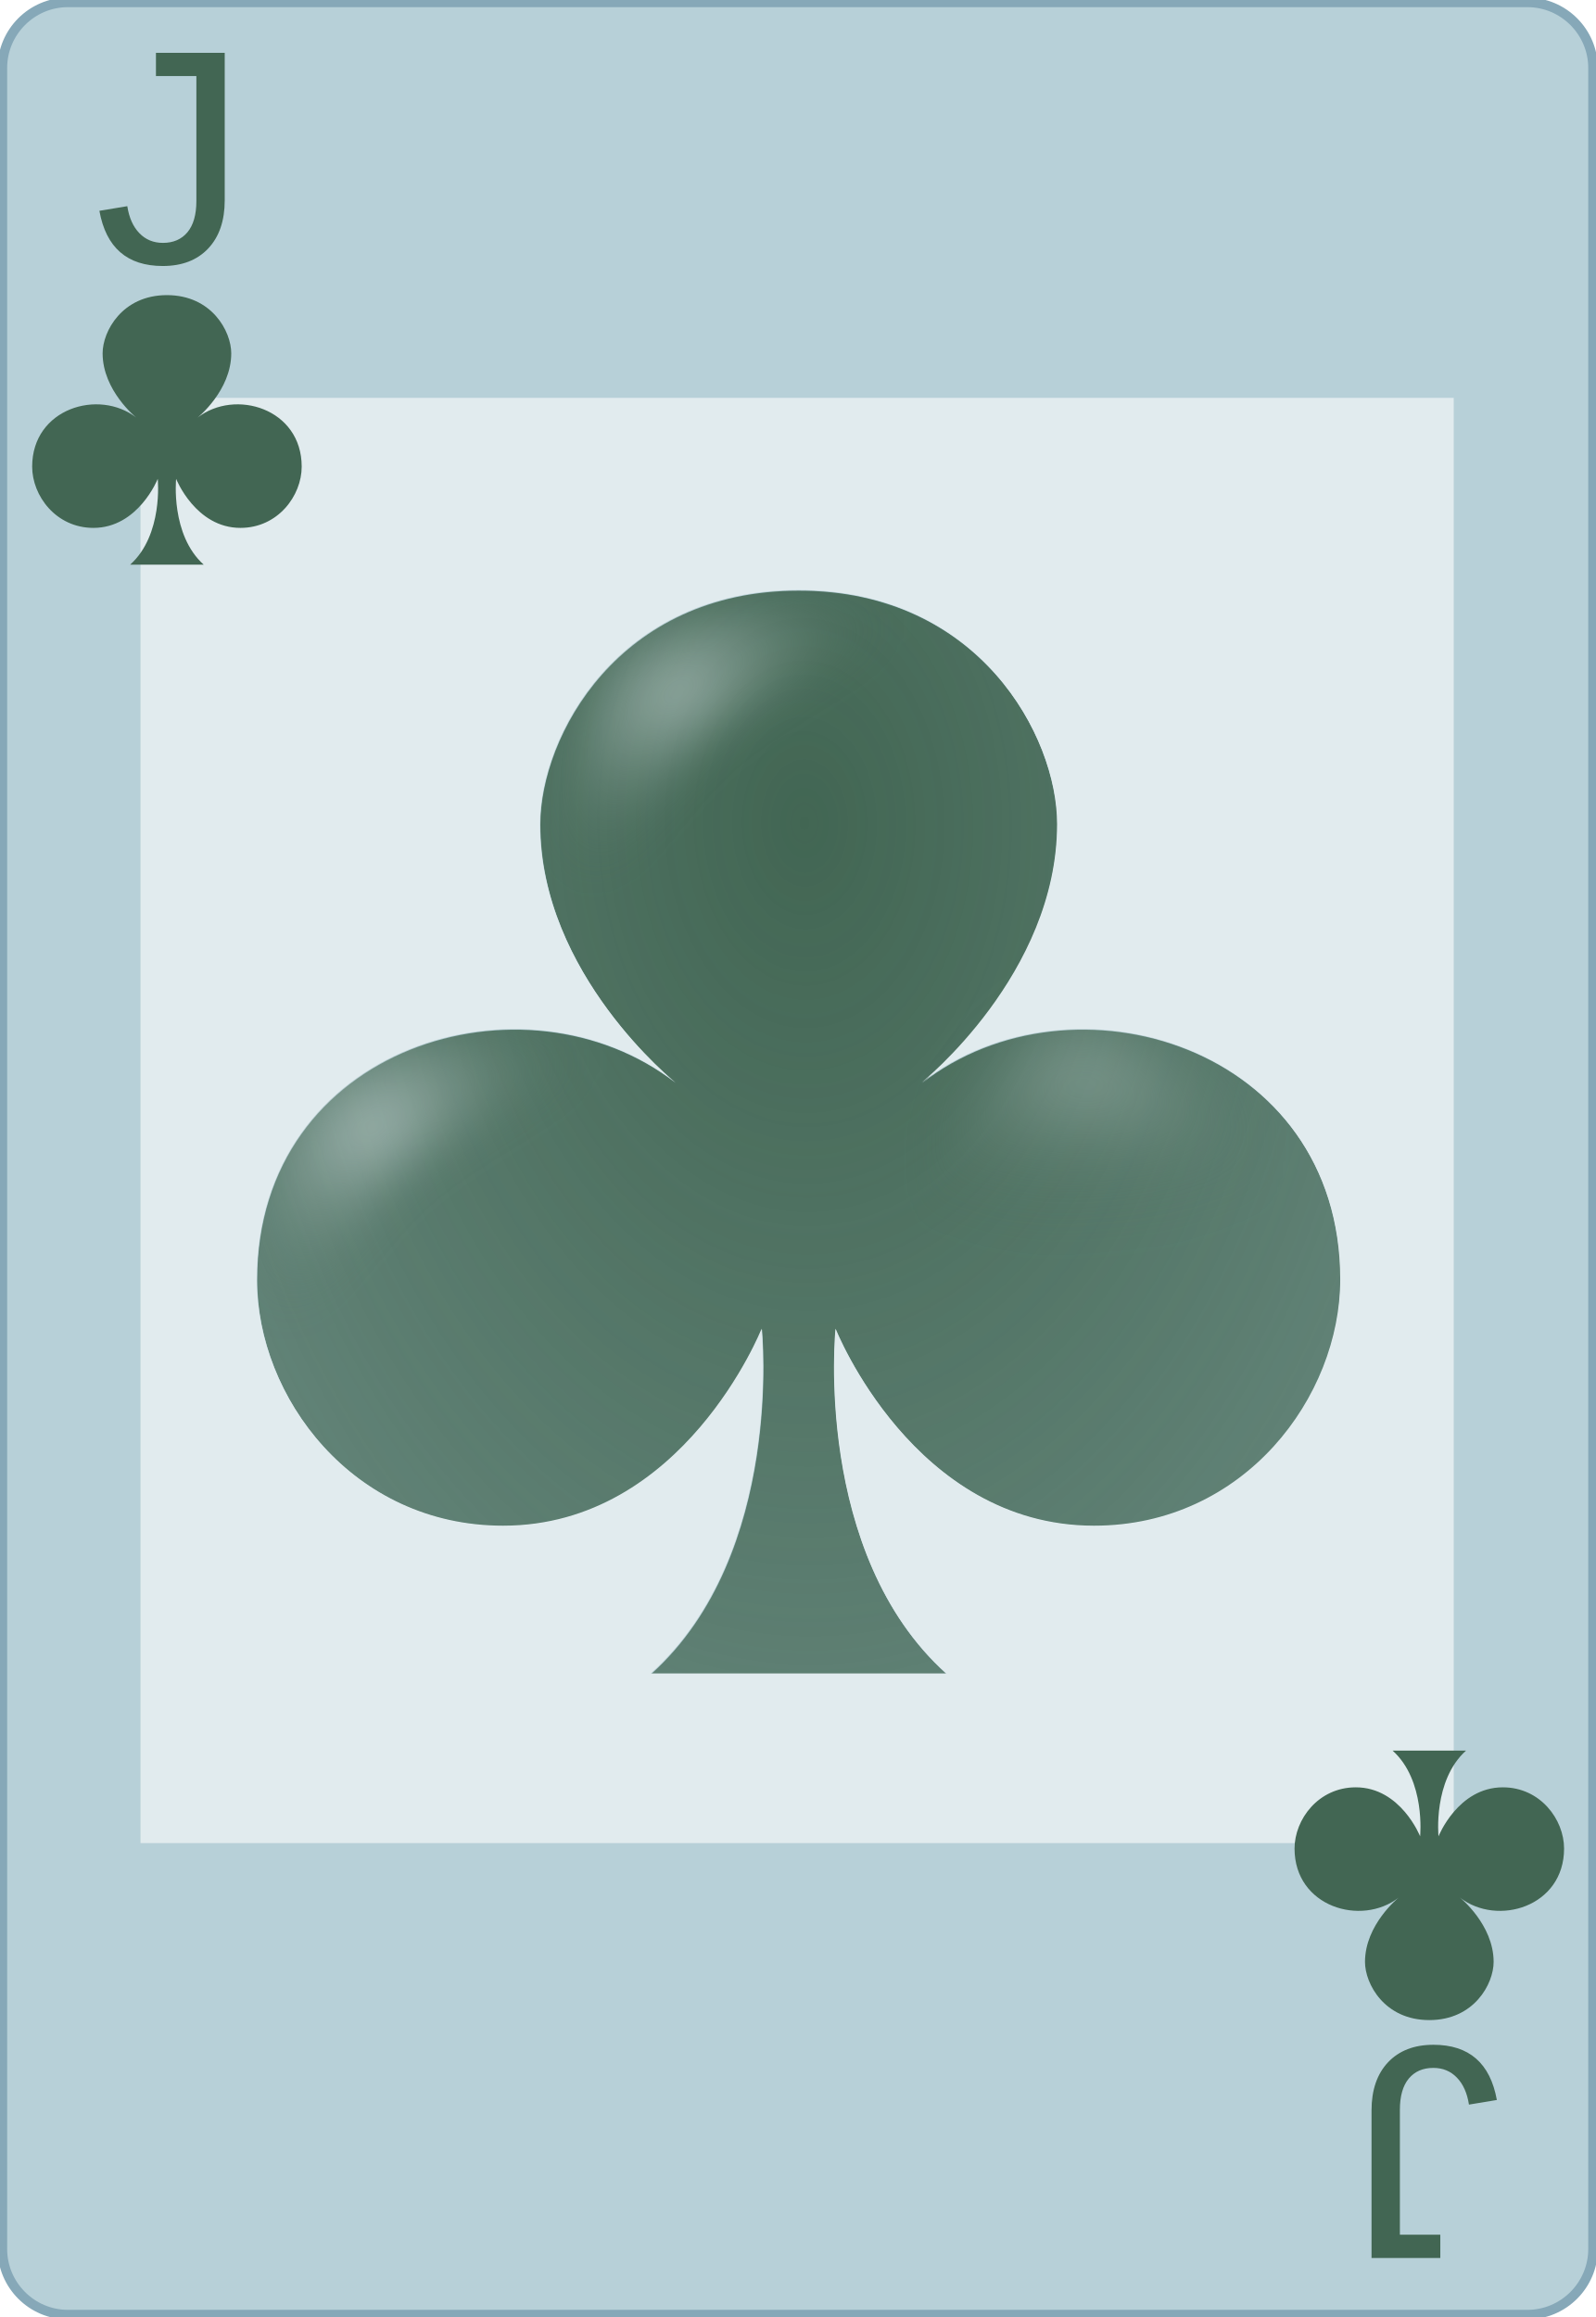
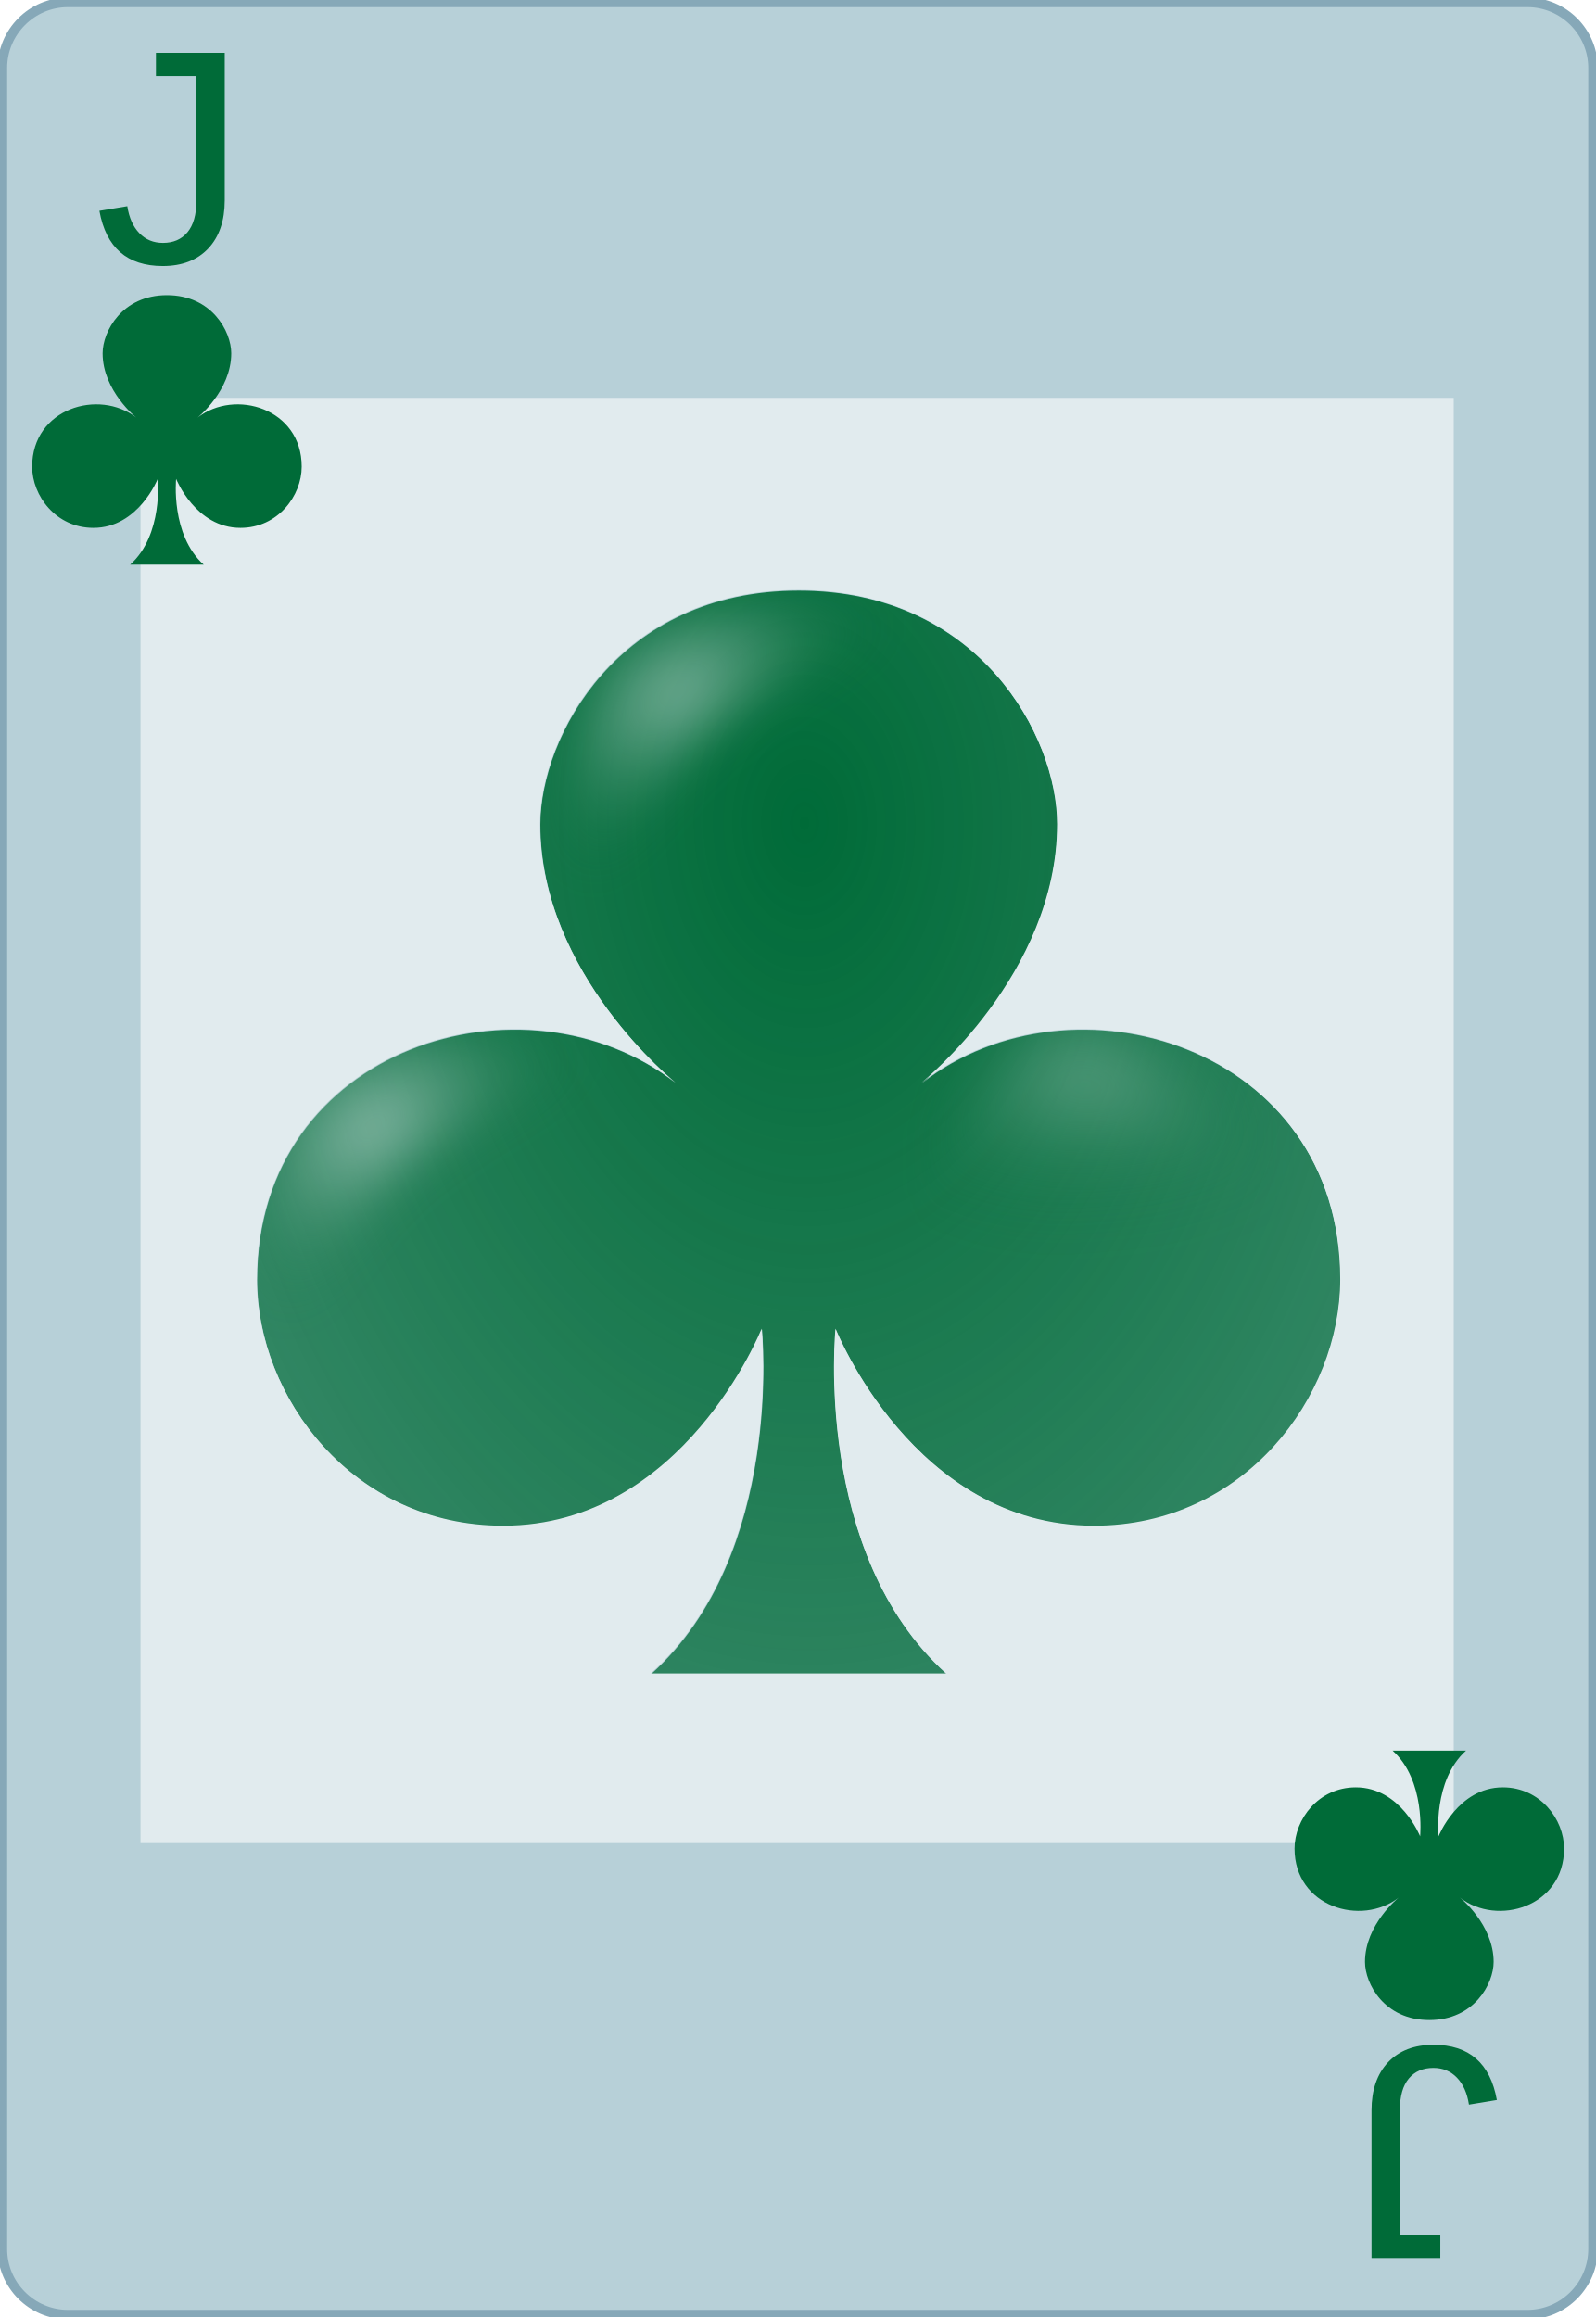
- <svg xmlns="http://www.w3.org/2000/svg" xmlns:xlink="http://www.w3.org/1999/xlink" width="167.087pt" height="242.667pt" viewBox="0 0 167.087 242.667" id="svg2" version="1.1" fill="#426653">
+ <svg xmlns="http://www.w3.org/2000/svg" xmlns:xlink="http://www.w3.org/1999/xlink" width="167.087pt" height="242.667pt" viewBox="0 0 167.087 242.667" id="svg2" version="1.1" fill="#006b38">
  <defs id="defs41">
    <radialGradient xlink:href="#linearGradient2984" id="radialGradient3760" cx="48.231" cy="18.138" fx="48.231" fy="18.138" r="9.5" gradientUnits="userSpaceOnUse" gradientTransform="matrix(-1.560526,0.01828294,-0.02684055,-2.290953,123.9838,58.80911)" />
    <linearGradient id="linearGradient2984">
-       <stop style="stop-color:#426653;stop-opacity:1;" offset="0" id="stop2986" />
-       <stop style="stop-color:#426653;stop-opacity:0.656;" offset="1" id="stop2988" />
+       <stop style="stop-color:#006b38;stop-opacity:1;" offset="0" id="stop2986" />
+       <stop style="stop-color:#006b38;stop-opacity:0.656;" offset="1" id="stop2988" />
    </linearGradient>
    <radialGradient xlink:href="#linearGradient3784" id="radialGradient3792" cx="171.487" cy="511.223" fx="171.487" fy="511.223" r="81.903" gradientTransform="matrix(1.152989,-0.6739155,0.3948202,0.6754904,-233.6326,270.4008)" gradientUnits="userSpaceOnUse" />
    <linearGradient id="linearGradient3784">
      <stop style="stop-color:#e1ebee;stop-opacity:0.534;" offset="0" id="stop3786" />
-       <stop style="stop-color:#426653;stop-opacity:0;" offset="1" id="stop3788" />
+       <stop style="stop-color:#006b38;stop-opacity:0;" offset="1" id="stop3788" />
    </linearGradient>
    <filter color-interpolation-filters="sRGB" id="filter3834" x="-0.139" width="1.279" y="-0.162" height="1.325">
      <feGaussianBlur stdDeviation="9.511" id="feGaussianBlur3836" />
    </filter>
    <radialGradient r="81.903" fy="511.223" fx="171.487" cy="511.223" cx="171.487" gradientTransform="matrix(1.152989,-0.6739155,0.3948202,0.6754904,-233.6326,270.4008)" gradientUnits="userSpaceOnUse" id="radialGradient3855" xlink:href="#linearGradient3784-4" />
    <linearGradient id="linearGradient3784-4">
      <stop style="stop-color:#e1ebee;stop-opacity:0.519;" offset="0" id="stop3786-8" />
-       <stop style="stop-color:#426653;stop-opacity:0;" offset="1" id="stop3788-6" />
+       <stop style="stop-color:#006b38;stop-opacity:0;" offset="1" id="stop3788-6" />
    </linearGradient>
    <filter color-interpolation-filters="sRGB" id="filter3834-6" x="-0.139" width="1.279" y="-0.162" height="1.325">
      <feGaussianBlur stdDeviation="9.511" id="feGaussianBlur3836-6" />
    </filter>
    <radialGradient r="81.903" fy="461.841" fx="181.694" cy="461.841" cx="181.694" gradientTransform="matrix(1.152989,-0.6739155,0.3948202,0.6754904,-233.6326,270.4008)" gradientUnits="userSpaceOnUse" id="radialGradient3916" xlink:href="#linearGradient3784-3" />
    <linearGradient id="linearGradient3784-3">
      <stop style="stop-color:#e1ebee;stop-opacity:0.702;" offset="0" id="stop3786-86" />
-       <stop style="stop-color:#426653;stop-opacity:0;" offset="1" id="stop3788-2" />
+       <stop style="stop-color:#006b38;stop-opacity:0;" offset="1" id="stop3788-2" />
    </linearGradient>
    <filter color-interpolation-filters="sRGB" id="filter3834-7" x="-0.139" width="1.279" y="-0.162" height="1.325">
      <feGaussianBlur stdDeviation="9.511" id="feGaussianBlur3836-0" />
    </filter>
  </defs>
-   <g id="Layer_x0020_1" style="fill-rule:nonzero;clip-rule:nonzero;stroke:#426653;stroke-miterlimit:4;">
+   <g id="Layer_x0020_1" style="fill-rule:nonzero;clip-rule:nonzero;stroke:#006b38;stroke-miterlimit:4;">
    <path style="fill:#b7d0d8;stroke-width:0.5;;stroke:#86a8b8;stroke-width:1;" d="M166.837,235.548c0,3.777-3.087,6.869-6.871,6.869H7.111c-3.775,0-6.861-3.092-6.861-6.869V7.12C0.25,3.343,3.336,0.25,7.111,0.25h152.855    c3.784,0,6.871,3.093,6.871,6.87v228.428z" id="path5" />
    <g style="stroke:none;" id="g7">
      <g id="g9">

			</g>
    </g>
    <g id="g15">

		</g>
    <g id="g19">

		</g>
    <g style="stroke:none;" id="g23">
      <g id="g25">

			</g>
    </g>
    <g style="stroke:none;" id="g31">
      <g id="g33">

			</g>
    </g>
  </g>
-   <text style="font-size:32px;font-style:normal;font-weight:normal;line-height:125%;letter-spacing:0px;word-spacing:0px;fill:#426653;fill-opacity:1;stroke:none;font-family:Bitstream Vera Sans" x="9.911" y="27.548" id="text3788" fill="#426653">
-     <tspan id="tspan3790" x="9.911" y="27.548" style="font-style:normal;font-variant:normal;font-weight:normal;font-stretch:normal;font-family:Arial;-inkscape-font-specification:Arial" fill="#426653">J</tspan>
+   <text style="font-size:32px;font-style:normal;font-weight:normal;line-height:125%;letter-spacing:0px;word-spacing:0px;fill:#006b38;fill-opacity:1;stroke:none;font-family:Bitstream Vera Sans" x="9.911" y="27.548" id="text3788" fill="#006b38">
+     <tspan id="tspan3790" x="9.911" y="27.548" style="font-style:normal;font-variant:normal;font-weight:normal;font-stretch:normal;font-family:Arial;-inkscape-font-specification:Arial" fill="#006b38">J</tspan>
  </text>
  <g transform="matrix(0.206146,0,0,0.206146,8.870546,16.51276)" id="g3804">
    <g id="layer1-1" transform="matrix(28.96992,0,0,28.96992,-1031.537,-187.3767)">
      <path style="fill:url(#radialGradient3760);fill-opacity:1" d="m 50.291,22.698 c 0,0 2.375,-1.9 2.375,-4.534 0,-1.542 -1.369,-4.102 -4.534,-4.102 -3.165,0 -4.534,2.561 -4.534,4.102 0,2.634 2.375,4.534 2.375,4.534 -2.638,-2.055 -7.341,-0.652 -7.341,3.455 0,2.056 1.68,4.318 4.318,4.318 3.165,0 4.534,-3.455 4.534,-3.455 0,0 0.402,3.938 -1.943,6.046 h 5.182 c -2.345,-2.107 -1.943,-6.046 -1.943,-6.046 0,0 1.369,3.455 4.534,3.455 2.639,0 4.318,-2.263 4.318,-4.318 0,-4.107 -4.703,-5.51 -7.341,-3.455 z" id="cl" />
    </g>
    <path transform="matrix(1.109126,0,0,1.207169,-37.34915,-111.3423)" id="path3762" d="m 117.301,604.266 c 0,0 -8.068,-94.95 22.857,-122.857 34.761,-31.369 140,-11.429 140,-11.429 0,0 -71.54,24.838 -100,48.571 -27.21,22.692 -62.857,85.714 -62.857,85.714 z" style="fill:url(#radialGradient3792);fill-opacity:1;stroke:none;filter:url(#filter3834)" />
    <path transform="matrix(1.109126,0,0,1.207169,117.2523,-332.2654)" id="path3762-6" d="m 117.301,604.266 c 0,0 -8.068,-94.95 22.857,-122.857 34.761,-31.369 140,-11.429 140,-11.429 0,0 -71.54,24.838 -100,48.571 -27.21,22.692 -62.857,85.714 -62.857,85.714 z" style="fill:url(#radialGradient3855);fill-opacity:1;stroke:none;filter:url(#filter3834-6)" />
    <path transform="matrix(1.142038,0.7029084,-0.8418848,1.367838,729.3719,-305.0747)" id="path3762-7" d="m 117.301,604.266 c 0,0 -8.068,-94.95 22.857,-122.857 34.761,-31.369 140,-11.429 140,-11.429 0,0 -71.54,24.838 -100,48.571 -27.21,22.692 -62.857,85.714 -62.857,85.714 z" style="fill:url(#radialGradient3916);fill-opacity:1;stroke:none;filter:url(#filter3834-7)" />
    <path id="rect3015" d="m 28.356,122.025 0,734.281 667.156,0 0,-734.281 -667.156,0 z m 334.281,97.625 c 91.69,0 131.375,74.172 131.375,118.844 0,76.307 -68.812,131.344 -68.812,131.344 76.423,-59.533 212.656,-18.886 212.656,100.094 0,59.533 -48.642,125.094 -125.094,125.094 -91.69,0 -131.344,-100.094 -131.344,-100.094 0,0 -11.653,114.117 56.281,175.156 l -150.125,0 c 67.934,-61.069 56.312,-175.156 56.312,-175.156 0,0 -39.654,100.094 -131.344,100.094 -76.423,0 -125.094,-65.532 -125.094,-125.094 0,-118.979 136.234,-159.627 212.656,-100.094 0,0 -68.812,-55.037 -68.812,-131.344 0,-44.643 39.654,-118.844 131.344,-118.844 z" style="fill:#e1ebee;fill-opacity:1;fill-rule:nonzero;stroke:none" />
  </g>
  <g transform="matrix(1.485651,0,0,1.485651,-54.02466,10.01807)" id="layer1-1-4">
-     <path id="cl-9" d="m 50.291,22.698 c 0,0 2.375,-1.9 2.375,-4.534 0,-1.542 -1.369,-4.102 -4.534,-4.102 -3.165,0 -4.534,2.561 -4.534,4.102 0,2.634 2.375,4.534 2.375,4.534 -2.638,-2.055 -7.341,-0.652 -7.341,3.455 0,2.056 1.68,4.318 4.318,4.318 3.165,0 4.534,-3.455 4.534,-3.455 0,0 0.402,3.938 -1.943,6.046 h 5.182 c -2.345,-2.107 -1.943,-6.046 -1.943,-6.046 0,0 1.369,3.455 4.534,3.455 2.639,0 4.318,-2.263 4.318,-4.318 0,-4.107 -4.703,-5.51 -7.341,-3.455 z" style="fill:#426653" />
+     <path id="cl-9" d="m 50.291,22.698 c 0,0 2.375,-1.9 2.375,-4.534 0,-1.542 -1.369,-4.102 -4.534,-4.102 -3.165,0 -4.534,2.561 -4.534,4.102 0,2.634 2.375,4.534 2.375,4.534 -2.638,-2.055 -7.341,-0.652 -7.341,3.455 0,2.056 1.68,4.318 4.318,4.318 3.165,0 4.534,-3.455 4.534,-3.455 0,0 0.402,3.938 -1.943,6.046 h 5.182 c -2.345,-2.107 -1.943,-6.046 -1.943,-6.046 0,0 1.369,3.455 4.534,3.455 2.639,0 4.318,-2.263 4.318,-4.318 0,-4.107 -4.703,-5.51 -7.341,-3.455 z" style="fill:#006b38" />
  </g>
-   <text style="font-size:32px;font-style:normal;font-weight:normal;line-height:125%;letter-spacing:0px;word-spacing:0px;fill:#426653;fill-opacity:1;stroke:none;font-family:Bitstream Vera Sans" x="-157.264" y="-214.467" id="text3788-8" transform="scale(-1,-1)" fill="#426653">
-     <tspan id="tspan3790-7" x="-157.264" y="-214.467" style="font-style:normal;font-variant:normal;font-weight:normal;font-stretch:normal;font-family:Arial;-inkscape-font-specification:Arial" fill="#426653">J</tspan>
+   <text style="font-size:32px;font-style:normal;font-weight:normal;line-height:125%;letter-spacing:0px;word-spacing:0px;fill:#006b38;fill-opacity:1;stroke:none;font-family:Bitstream Vera Sans" x="-157.264" y="-214.467" id="text3788-8" transform="scale(-1,-1)" fill="#006b38">
+     <tspan id="tspan3790-7" x="-157.264" y="-214.467" style="font-style:normal;font-variant:normal;font-weight:normal;font-stretch:normal;font-family:Arial;-inkscape-font-specification:Arial" fill="#006b38">J</tspan>
  </text>
  <g transform="matrix(-1.485651,0,0,-1.485651,221.1992,232.4618)" id="layer1-1-4-1">
-     <path id="cl-9-7" d="m 50.291,22.698 c 0,0 2.375,-1.9 2.375,-4.534 0,-1.542 -1.369,-4.102 -4.534,-4.102 -3.165,0 -4.534,2.561 -4.534,4.102 0,2.634 2.375,4.534 2.375,4.534 -2.638,-2.055 -7.341,-0.652 -7.341,3.455 0,2.056 1.68,4.318 4.318,4.318 3.165,0 4.534,-3.455 4.534,-3.455 0,0 0.402,3.938 -1.943,6.046 h 5.182 c -2.345,-2.107 -1.943,-6.046 -1.943,-6.046 0,0 1.369,3.455 4.534,3.455 2.639,0 4.318,-2.263 4.318,-4.318 0,-4.107 -4.703,-5.51 -7.341,-3.455 z" style="fill:#426653" />
+     <path id="cl-9-7" d="m 50.291,22.698 c 0,0 2.375,-1.9 2.375,-4.534 0,-1.542 -1.369,-4.102 -4.534,-4.102 -3.165,0 -4.534,2.561 -4.534,4.102 0,2.634 2.375,4.534 2.375,4.534 -2.638,-2.055 -7.341,-0.652 -7.341,3.455 0,2.056 1.68,4.318 4.318,4.318 3.165,0 4.534,-3.455 4.534,-3.455 0,0 0.402,3.938 -1.943,6.046 h 5.182 c -2.345,-2.107 -1.943,-6.046 -1.943,-6.046 0,0 1.369,3.455 4.534,3.455 2.639,0 4.318,-2.263 4.318,-4.318 0,-4.107 -4.703,-5.51 -7.341,-3.455 z" style="fill:#006b38" />
  </g>
</svg>
